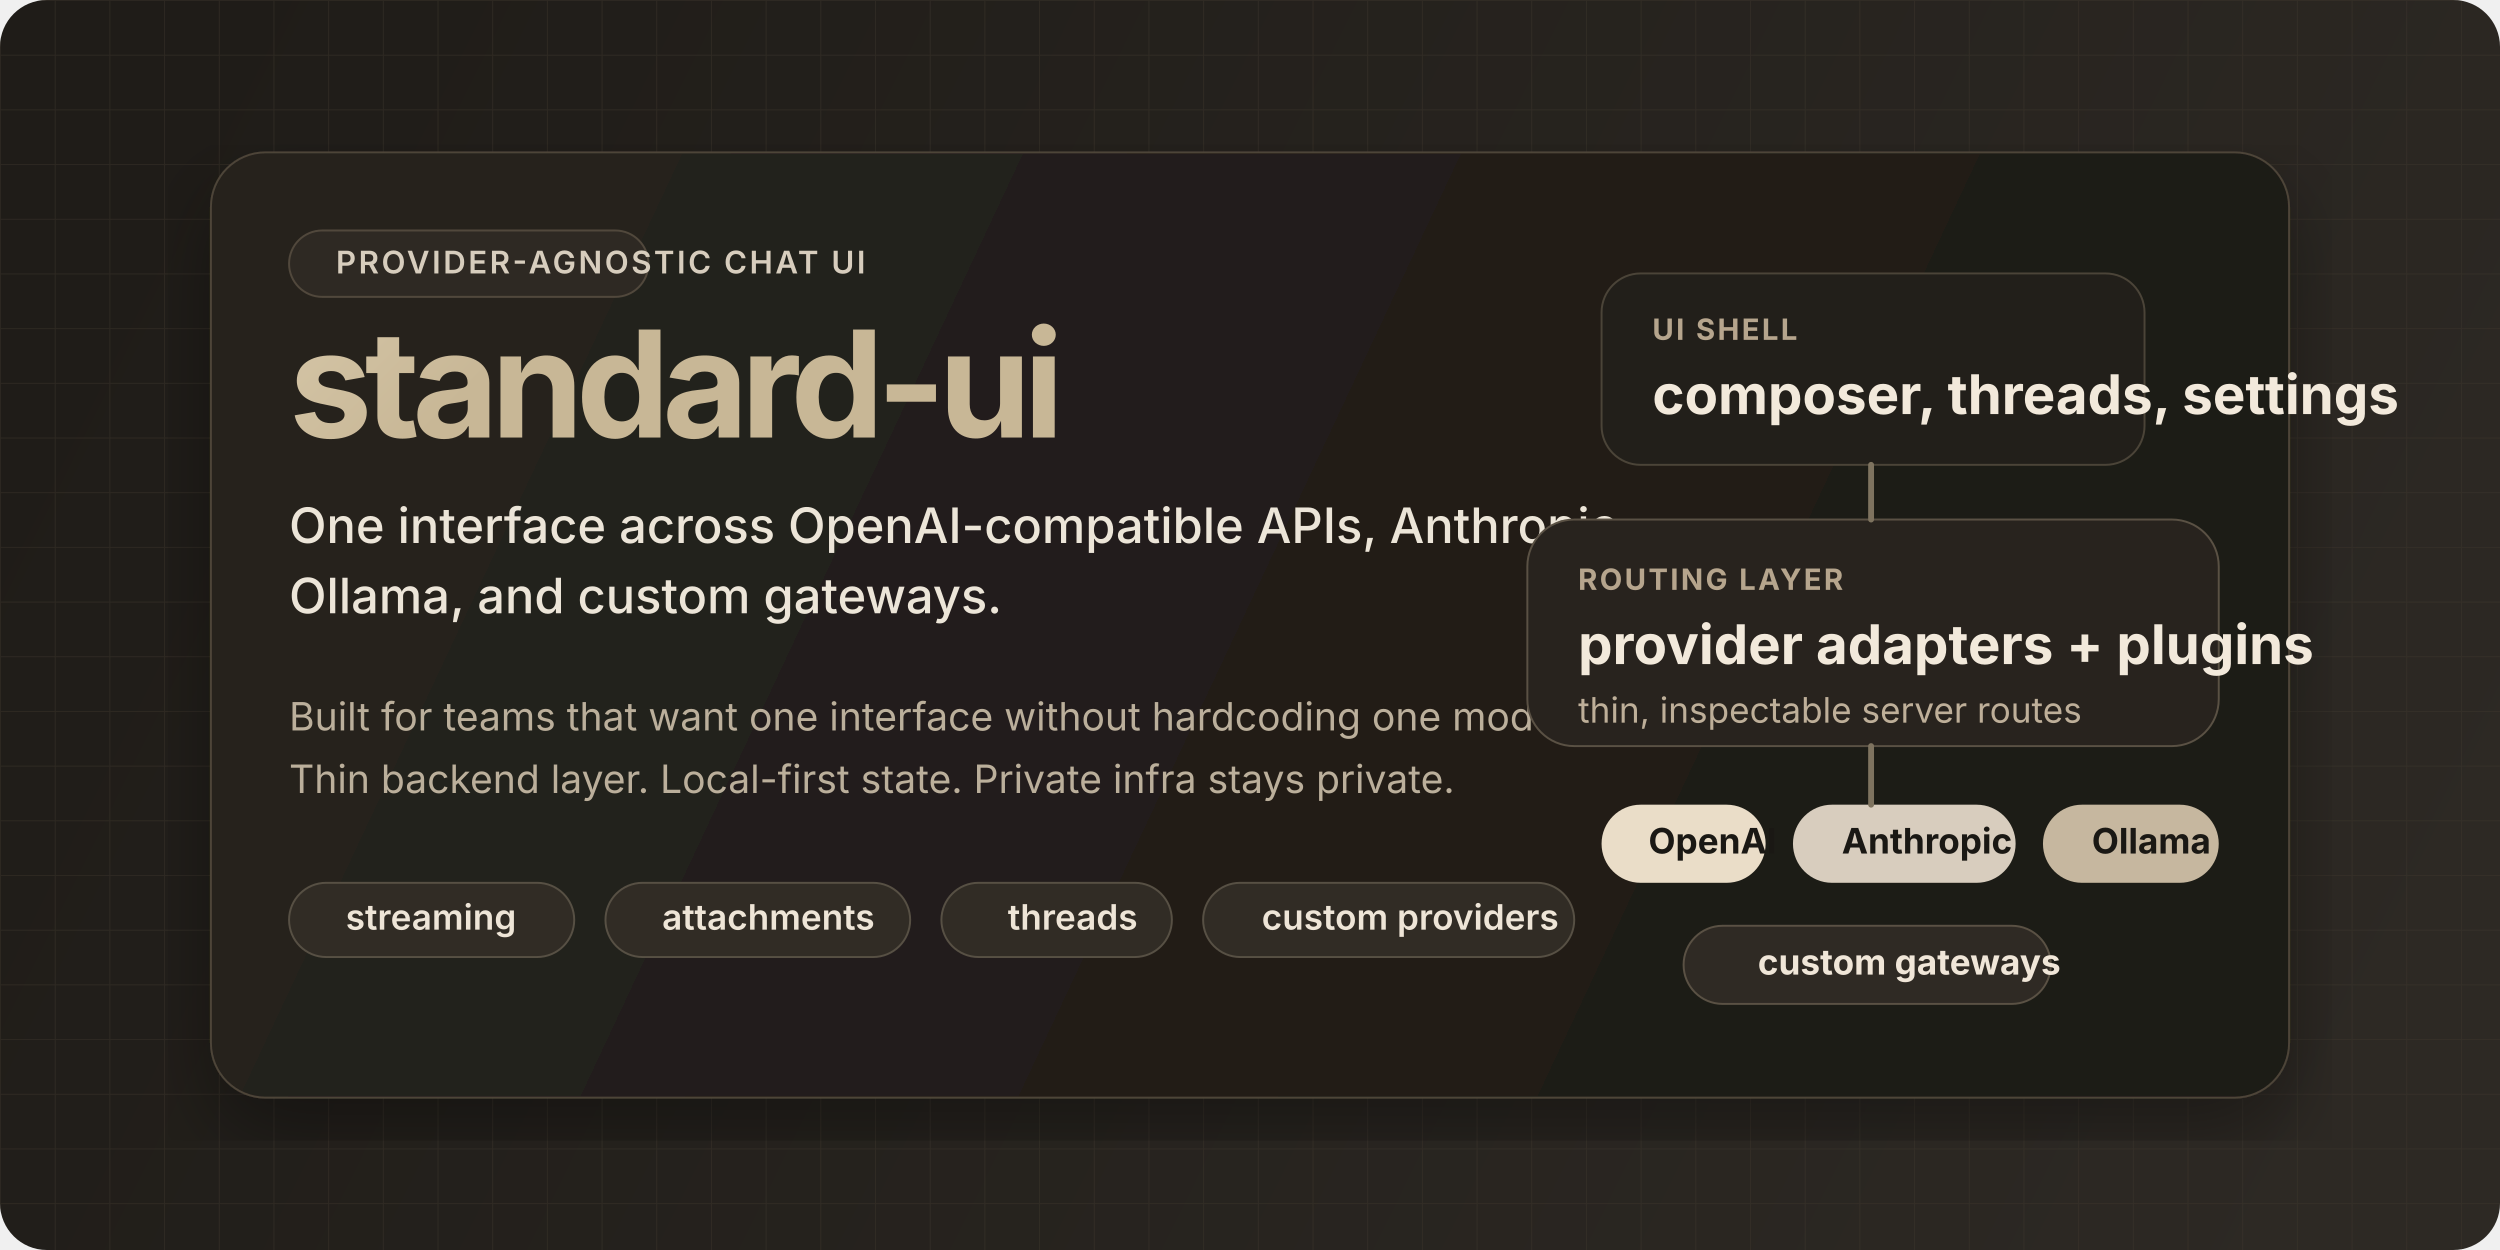
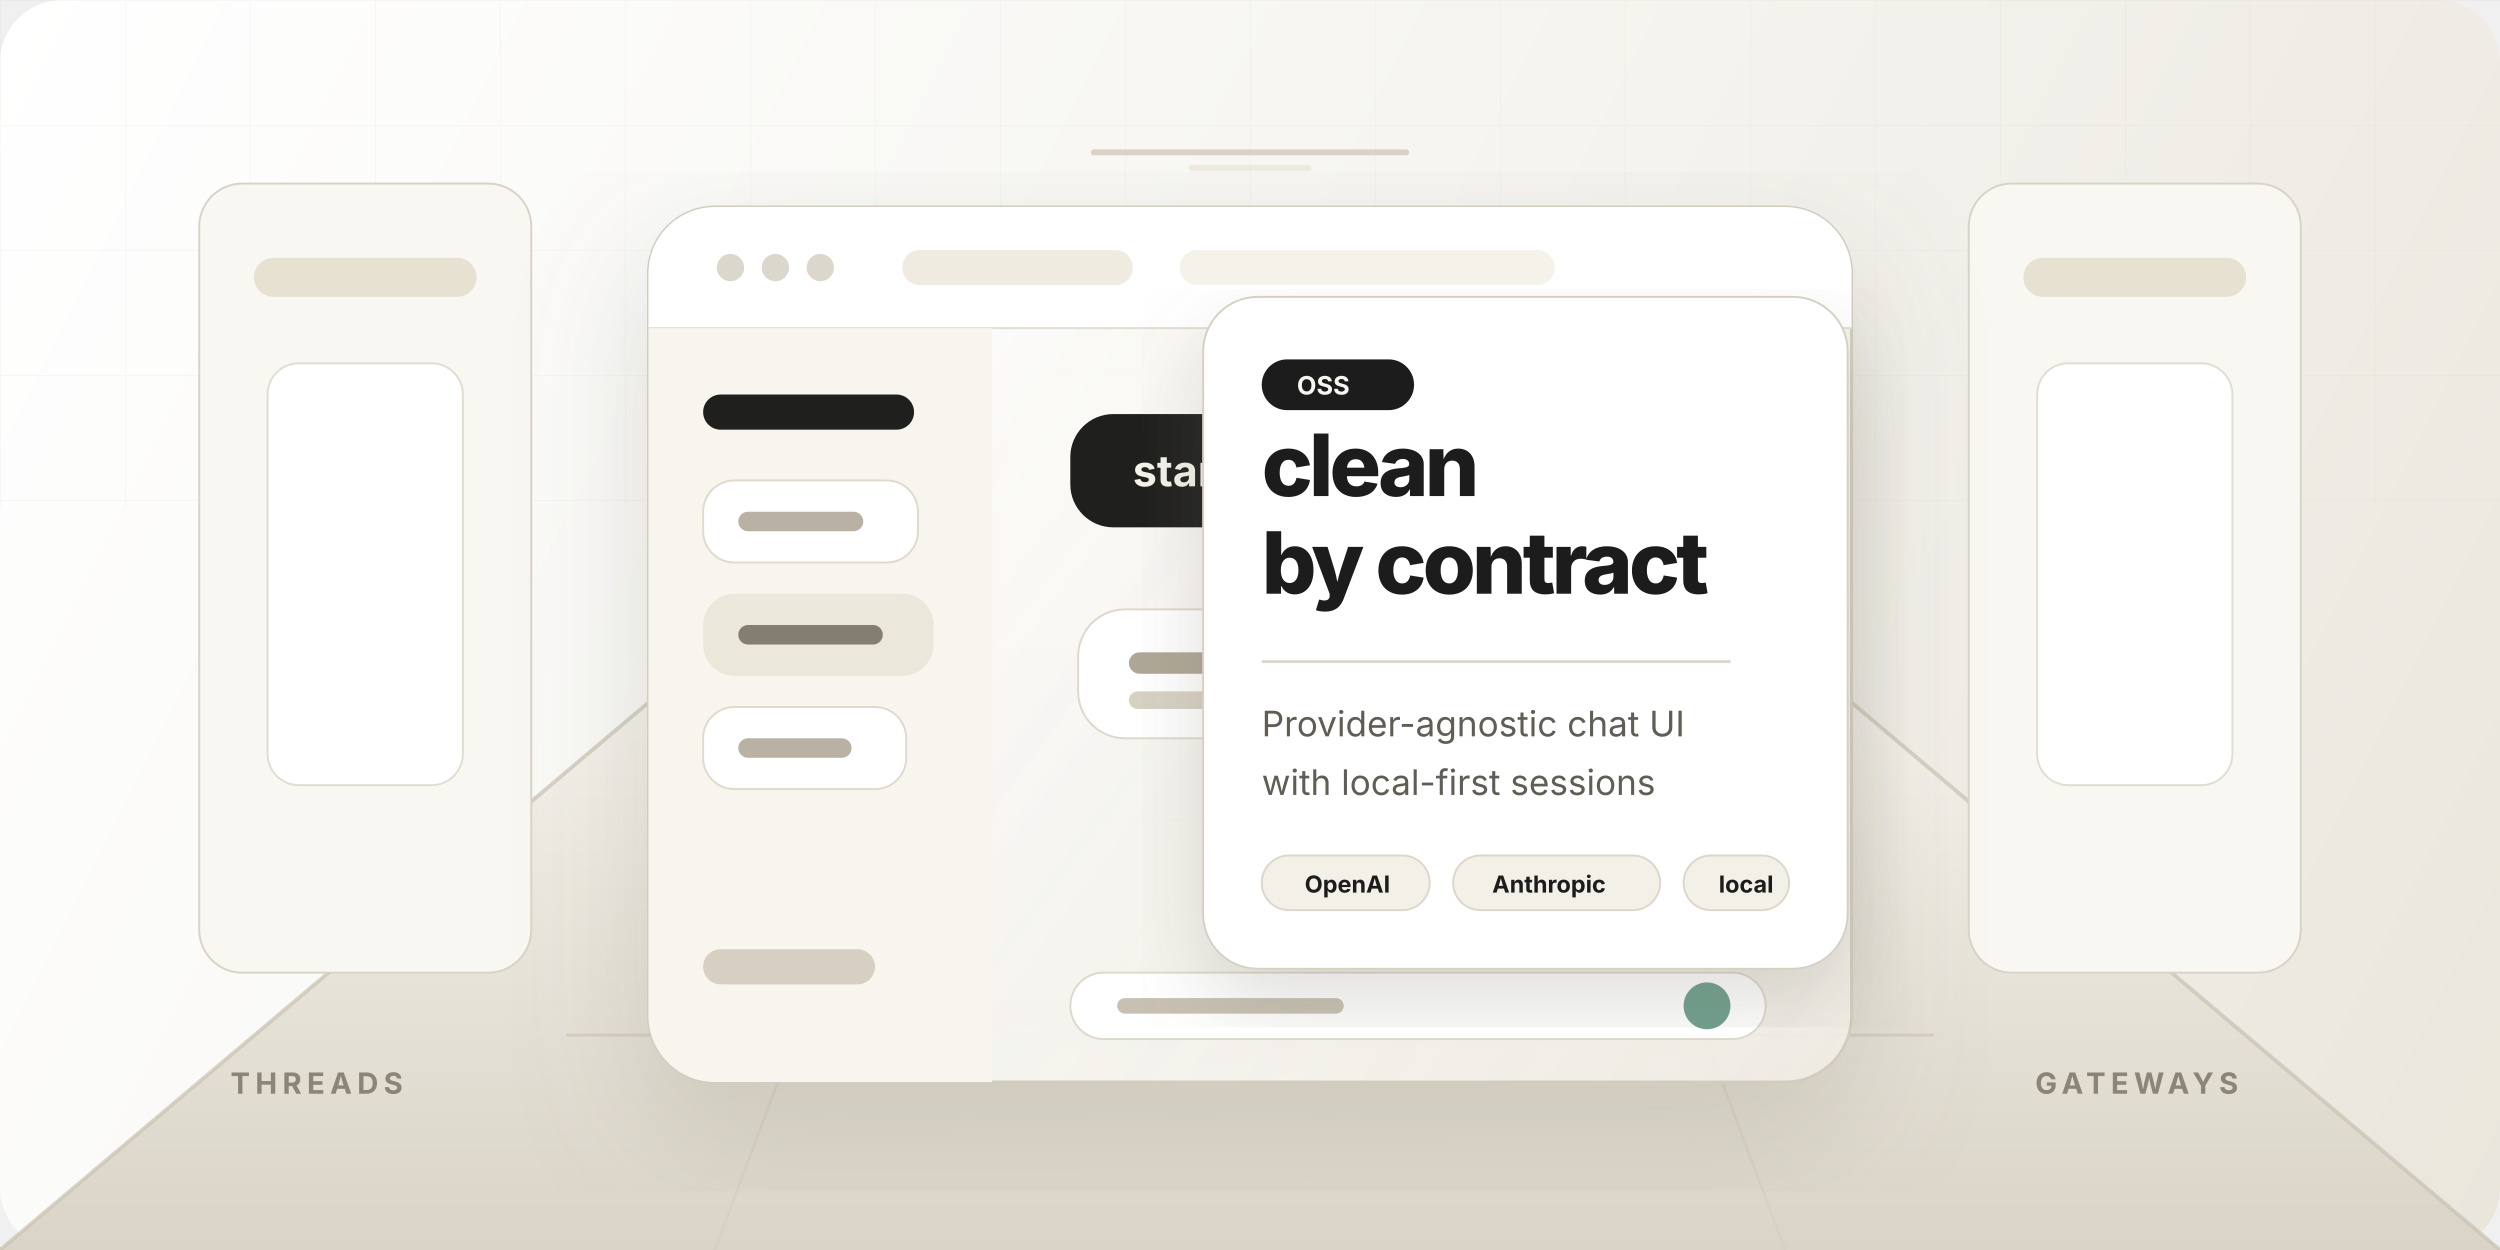
<svg xmlns="http://www.w3.org/2000/svg" width="1280" height="640" viewBox="0 0 1280 640" fill="none" role="img" aria-labelledby="hero-title hero-desc">
  <defs>
-     <linearGradient id="bg" x1="80" y1="40" x2="1210" y2="600" gradientUnits="userSpaceOnUse">
-       <stop stop-color="#1F1C18" />
-       <stop offset="1" stop-color="#2D2924" />
+     <linearGradient id="wall" x1="0" y1="0" x2="1280" y2="640" gradientUnits="userSpaceOnUse">
+       <stop stop-color="#FFFFFF" />
+       <stop offset="0.48" stop-color="#F6F5F1" />
+       <stop offset="1" stop-color="#E9E6DC" />
    </linearGradient>
-     <linearGradient id="panel" x1="140" y1="100" x2="1120" y2="560" gradientUnits="userSpaceOnUse">
-       <stop stop-color="#26221D" />
-       <stop offset="1" stop-color="#1D1A16" />
+     <linearGradient id="floor" x1="640" y1="270" x2="640" y2="640" gradientUnits="userSpaceOnUse">
+       <stop stop-color="#FCFBF7" />
+       <stop offset="1" stop-color="#D9D4C6" />
    </linearGradient>
-     <linearGradient id="accent" x1="0" y1="0" x2="220" y2="220" gradientUnits="userSpaceOnUse">
-       <stop stop-color="#F2E7CE" />
-       <stop offset="1" stop-color="#C8B796" />
+     <linearGradient id="glass" x1="336" y1="125" x2="944" y2="574" gradientUnits="userSpaceOnUse">
+       <stop stop-color="#FFFFFF" stop-opacity="0.96" />
+       <stop offset="1" stop-color="#F1EEE5" stop-opacity="0.9" />
    </linearGradient>
-     <filter id="shadow" x="86" y="56" width="1108" height="528" filterUnits="userSpaceOnUse" color-interpolation-filters="sRGB">
-       <feDropShadow dx="0" dy="18" stdDeviation="22" flood-color="#090806" flood-opacity="0.36" />
+     <linearGradient id="ink" x1="0" y1="0" x2="400" y2="230" gradientUnits="userSpaceOnUse">
+       <stop stop-color="#1F1F1E" />
+       <stop offset="1" stop-color="#35332F" />
+     </linearGradient>
+     <linearGradient id="signal" x1="0" y1="0" x2="160" y2="160" gradientUnits="userSpaceOnUse">
+       <stop stop-color="#A9D7C7" />
+       <stop offset="1" stop-color="#6F9F8C" />
+     </linearGradient>
+     <filter id="soft-shadow" x="260" y="62" width="760" height="548" filterUnits="userSpaceOnUse" color-interpolation-filters="sRGB">
+       <feDropShadow dx="0" dy="26" stdDeviation="32" flood-color="#8E887B" flood-opacity="0.28" />
    </filter>
-     <pattern id="grid" x="0" y="0" width="28" height="28" patternUnits="userSpaceOnUse">
-       <path d="M28 0H0V28" stroke="#413A31" stroke-opacity="0.4" />
+     <filter id="card-shadow" x="585" y="130" width="390" height="396" filterUnits="userSpaceOnUse" color-interpolation-filters="sRGB">
+       <feDropShadow dx="0" dy="18" stdDeviation="22" flood-color="#7E786B" flood-opacity="0.24" />
+     </filter>
+     <pattern id="ceiling-grid" x="0" y="0" width="64" height="64" patternUnits="userSpaceOnUse">
+       <path d="M64 0H0V64" fill="none" stroke="#D8D3C7" stroke-opacity="0.42" />
    </pattern>
+     <clipPath id="screen-clip">
+       <rect x="332" y="106" width="616" height="448" rx="34" />
+     </clipPath>
  </defs>
-   <rect width="1280" height="640" rx="24" fill="url(#bg)" />
-   <rect width="1280" height="640" rx="24" fill="url(#grid)" />
-   <g filter="url(#shadow)">
-     <rect x="108" y="78" width="1064" height="484" rx="28" fill="url(#panel)" stroke="#4D4439" />
+   <rect width="1280" height="640" rx="32" fill="url(#wall)" />
+   <path d="M0 0H1280V260H0V0Z" fill="url(#ceiling-grid)" opacity="0.36" />
+   <path d="M0 640L398 304H882L1280 640H0Z" fill="url(#floor)" />
+   <path d="M398 304L0 640" stroke="#C9C2B1" stroke-width="2" opacity="0.72" />
+   <path d="M882 304L1280 640" stroke="#C9C2B1" stroke-width="2" opacity="0.72" />
+   <path d="M492 304L366 640" stroke="#D5CFC1" stroke-width="1.5" opacity="0.7" />
+   <path d="M788 304L914 640" stroke="#D5CFC1" stroke-width="1.5" opacity="0.7" />
+   <path d="M420 420H860" stroke="#D8D2C4" stroke-width="1.5" opacity="0.72" />
+   <path d="M290 530H990" stroke="#CFC7B8" stroke-width="1.5" opacity="0.72" />
+   <rect x="102" y="94" width="170" height="404" rx="22" fill="#F8F7F2" stroke="#D9D3C6" />
+   <rect x="1008" y="94" width="170" height="404" rx="22" fill="#F8F7F2" stroke="#D9D3C6" />
+   <rect x="130" y="132" width="114" height="20" rx="10" fill="#E7E1D2" />
+   <rect x="1036" y="132" width="114" height="20" rx="10" fill="#E7E1D2" />
+   <rect x="137" y="186" width="100" height="216" rx="16" fill="#FFFFFF" stroke="#E2DDD1" />
+   <rect x="1043" y="186" width="100" height="216" rx="16" fill="#FFFFFF" stroke="#E2DDD1" />
+   <g filter="url(#soft-shadow)">
+     <rect x="332" y="106" width="616" height="448" rx="34" fill="url(#glass)" stroke="#D2CCBE" stroke-width="1.5" />
  </g>
-   <rect x="148" y="118" width="184" height="34" rx="17" fill="#2E2923" stroke="#51483C" />
-   <text x="172" y="140" fill="#D7CDBD" font-family="ui-sans-serif, -apple-system, BlinkMacSystemFont, 'Segoe UI', sans-serif" font-size="16" font-weight="600" letter-spacing="0.08em">PROVIDER-AGNOSTIC CHAT UI</text>
-   <text x="148" y="224" fill="url(#accent)" font-family="ui-sans-serif, -apple-system, BlinkMacSystemFont, 'Segoe UI', sans-serif" font-size="76" font-weight="700" letter-spacing="-0.05em">standard-ui</text>
-   <text x="148" y="278" fill="#ECE5D8" font-family="ui-sans-serif, -apple-system, BlinkMacSystemFont, 'Segoe UI', sans-serif" font-size="25" font-weight="500">
-     One interface across OpenAI-compatible APIs, Anthropic,
-   </text>
-   <text x="148" y="314" fill="#ECE5D8" font-family="ui-sans-serif, -apple-system, BlinkMacSystemFont, 'Segoe UI', sans-serif" font-size="25" font-weight="500">
-     Ollama, and custom gateways.
-   </text>
-   <text x="148" y="374" fill="#BBAF9B" font-family="ui-sans-serif, -apple-system, BlinkMacSystemFont, 'Segoe UI', sans-serif" font-size="20">
-     Built for teams that want one interface without hardcoding one model vendor.
-   </text>
-   <text x="148" y="406" fill="#BBAF9B" font-family="ui-sans-serif, -apple-system, BlinkMacSystemFont, 'Segoe UI', sans-serif" font-size="20">
-     Thin backend layer. Local-first state. Private infra stays private.
-   </text>
-   <g>
-     <rect x="148" y="452" width="146" height="38" rx="19" fill="#312C25" stroke="#575044" />
-     <text x="177" y="476" fill="#EEE5D7" font-family="ui-sans-serif, -apple-system, BlinkMacSystemFont, 'Segoe UI', sans-serif" font-size="18" font-weight="600">streaming</text>
-     <rect x="310" y="452" width="156" height="38" rx="19" fill="#312C25" stroke="#575044" />
-     <text x="339" y="476" fill="#EEE5D7" font-family="ui-sans-serif, -apple-system, BlinkMacSystemFont, 'Segoe UI', sans-serif" font-size="18" font-weight="600">attachments</text>
-     <rect x="482" y="452" width="118" height="38" rx="19" fill="#312C25" stroke="#575044" />
-     <text x="516" y="476" fill="#EEE5D7" font-family="ui-sans-serif, -apple-system, BlinkMacSystemFont, 'Segoe UI', sans-serif" font-size="18" font-weight="600">threads</text>
-     <rect x="616" y="452" width="190" height="38" rx="19" fill="#312C25" stroke="#575044" />
-     <text x="646" y="476" fill="#EEE5D7" font-family="ui-sans-serif, -apple-system, BlinkMacSystemFont, 'Segoe UI', sans-serif" font-size="18" font-weight="600">custom providers</text>
+   <g clip-path="url(#screen-clip)">
+     <rect x="332" y="106" width="616" height="62" fill="#FFFFFF" />
+     <circle cx="374" cy="137" r="7" fill="#DCD7CC" />
+     <circle cx="397" cy="137" r="7" fill="#DCD7CC" />
+     <circle cx="420" cy="137" r="7" fill="#DCD7CC" />
+     <rect x="462" y="128" width="118" height="18" rx="9" fill="#EFEBE1" />
+     <rect x="604" y="128" width="192" height="18" rx="9" fill="#F5F2EA" />
+     <path d="M332 168H948" stroke="#E2DDD1" />
+     <rect x="332" y="168" width="176" height="386" fill="#F7F5EE" />
+     <rect x="360" y="202" width="108" height="18" rx="9" fill="#1F1F1E" />
+     <rect x="360" y="246" width="110" height="42" rx="16" fill="#FFFFFF" stroke="#E0DACD" />
+     <rect x="378" y="262" width="64" height="10" rx="5" fill="#B9B2A4" />
+     <rect x="360" y="304" width="118" height="42" rx="16" fill="#ECE7DB" />
+     <rect x="378" y="320" width="74" height="10" rx="5" fill="#847E72" />
+     <rect x="360" y="362" width="104" height="42" rx="16" fill="#FFFFFF" stroke="#E0DACD" />
+     <rect x="378" y="378" width="58" height="10" rx="5" fill="#B9B2A4" />
+     <rect x="360" y="486" width="88" height="18" rx="9" fill="#D7D0C2" />
+     <rect x="548" y="212" width="244" height="58" rx="22" fill="#1F1F1E" />
+     <text x="580" y="249" fill="#F5F2EA" font-family="ui-sans-serif, -apple-system, BlinkMacSystemFont, 'Segoe UI', sans-serif" font-size="22" font-weight="700">standard-ui</text>
+     <rect x="812" y="212" width="92" height="58" rx="22" fill="#FFFFFF" stroke="#DCD6CA" />
+     <text x="838" y="247" fill="#1F1F1E" font-family="ui-sans-serif, -apple-system, BlinkMacSystemFont, 'Segoe UI', sans-serif" font-size="15" font-weight="700">OAI</text>
+     <rect x="552" y="312" width="278" height="66" rx="24" fill="#FFFFFF" stroke="#DED8CB" />
+     <rect x="578" y="334" width="132" height="11" rx="5.5" fill="#AEA797" />
+     <rect x="578" y="354" width="206" height="9" rx="4.5" fill="#D7D1C4" />
+     <rect x="642" y="406" width="234" height="66" rx="24" fill="#F3F0E7" stroke="#DED8CB" />
+     <rect x="670" y="428" width="116" height="11" rx="5.5" fill="#A29A89" />
+     <rect x="670" y="448" width="164" height="9" rx="4.5" fill="#CFC8B8" />
+     <rect x="548" y="498" width="356" height="34" rx="17" fill="#FFFFFF" stroke="#DED8CB" />
+     <rect x="572" y="511" width="116" height="8" rx="4" fill="#C8C1B3" />
+     <circle cx="874" cy="515" r="12" fill="url(#signal)" />
  </g>
-   <g>
-     <rect x="820" y="140" width="278" height="98" rx="20" fill="#221F1A" stroke="#4B4438" />
-     <text x="846" y="174" fill="#B6A58D" font-family="ui-sans-serif, -apple-system, BlinkMacSystemFont, 'Segoe UI', sans-serif" font-size="15" font-weight="700" letter-spacing="0.08em">UI SHELL</text>
-     <text x="846" y="212" fill="#F2E9DB" font-family="ui-sans-serif, -apple-system, BlinkMacSystemFont, 'Segoe UI', sans-serif" font-size="28" font-weight="700">composer, threads, settings</text>
-     <rect x="782" y="266" width="354" height="116" rx="24" fill="#28231E" stroke="#5A5144" />
-     <text x="808" y="302" fill="#B6A58D" font-family="ui-sans-serif, -apple-system, BlinkMacSystemFont, 'Segoe UI', sans-serif" font-size="15" font-weight="700" letter-spacing="0.08em">ROUTING LAYER</text>
-     <text x="808" y="340" fill="#F2E9DB" font-family="ui-sans-serif, -apple-system, BlinkMacSystemFont, 'Segoe UI', sans-serif" font-size="28" font-weight="700">provider adapters + plugins</text>
-     <text x="808" y="370" fill="#BEAF99" font-family="ui-sans-serif, -apple-system, BlinkMacSystemFont, 'Segoe UI', sans-serif" font-size="18">thin, inspectable server routes</text>
-     <rect x="820" y="412" width="84" height="40" rx="20" fill="#EADDC8" />
-     <text x="844" y="437" fill="#1A1814" font-family="ui-sans-serif, -apple-system, BlinkMacSystemFont, 'Segoe UI', sans-serif" font-size="18" font-weight="700">OpenAI</text>
-     <rect x="918" y="412" width="114" height="40" rx="20" fill="#D8CDBE" />
-     <text x="943" y="437" fill="#1A1814" font-family="ui-sans-serif, -apple-system, BlinkMacSystemFont, 'Segoe UI', sans-serif" font-size="18" font-weight="700">Anthropic</text>
-     <rect x="1046" y="412" width="90" height="40" rx="20" fill="#C6B79F" />
-     <text x="1071" y="437" fill="#1A1814" font-family="ui-sans-serif, -apple-system, BlinkMacSystemFont, 'Segoe UI', sans-serif" font-size="18" font-weight="700">Ollama</text>
-     <rect x="862" y="474" width="188" height="40" rx="20" fill="#2F2A24" stroke="#5A5144" />
-     <text x="900" y="499" fill="#F0E6D8" font-family="ui-sans-serif, -apple-system, BlinkMacSystemFont, 'Segoe UI', sans-serif" font-size="18" font-weight="700">custom gateways</text>
+   <g filter="url(#card-shadow)">
+     <rect x="616" y="152" width="330" height="344" rx="28" fill="#FFFFFF" stroke="#D6D0C3" />
+     <rect x="646" y="184" width="78" height="26" rx="13" fill="#1F1F1E" />
+     <text x="664" y="202" fill="#F8F6F0" font-family="ui-sans-serif, -apple-system, BlinkMacSystemFont, 'Segoe UI', sans-serif" font-size="13" font-weight="700">OSS</text>
+     <text x="646" y="254" fill="#1F1F1E" font-family="ui-sans-serif, -apple-system, BlinkMacSystemFont, 'Segoe UI', sans-serif" font-size="44" font-weight="800" letter-spacing="-0.045em">clean</text>
+     <text x="646" y="304" fill="#1F1F1E" font-family="ui-sans-serif, -apple-system, BlinkMacSystemFont, 'Segoe UI', sans-serif" font-size="44" font-weight="800" letter-spacing="-0.045em">by contract</text>
+     <rect x="646" y="338" width="240" height="1.5" fill="#DDD7CA" />
+     <text x="646" y="377" fill="#615D54" font-family="ui-sans-serif, -apple-system, BlinkMacSystemFont, 'Segoe UI', sans-serif" font-size="18">Provider-agnostic chat UI</text>
+     <text x="646" y="407" fill="#615D54" font-family="ui-sans-serif, -apple-system, BlinkMacSystemFont, 'Segoe UI', sans-serif" font-size="18">with local-first sessions</text>
+     <g>
+       <rect x="646" y="438" width="86" height="28" rx="14" fill="#F3F0E8" stroke="#DDD7CA" />
+       <text x="668" y="457" fill="#1F1F1E" font-family="ui-sans-serif, -apple-system, BlinkMacSystemFont, 'Segoe UI', sans-serif" font-size="12" font-weight="700">OpenAI</text>
+       <rect x="744" y="438" width="106" height="28" rx="14" fill="#F3F0E8" stroke="#DDD7CA" />
+       <text x="764" y="457" fill="#1F1F1E" font-family="ui-sans-serif, -apple-system, BlinkMacSystemFont, 'Segoe UI', sans-serif" font-size="12" font-weight="700">Anthropic</text>
+       <rect x="862" y="438" width="54" height="28" rx="14" fill="#F3F0E8" stroke="#DDD7CA" />
+       <text x="880" y="457" fill="#1F1F1E" font-family="ui-sans-serif, -apple-system, BlinkMacSystemFont, 'Segoe UI', sans-serif" font-size="12" font-weight="700">local</text>
+     </g>
  </g>
-   <path d="M958 238V266" stroke="#7E735F" stroke-width="3" stroke-linecap="round" />
-   <path d="M958 382V412" stroke="#7E735F" stroke-width="3" stroke-linecap="round" />
+   <text x="118" y="560" fill="#8B8577" font-family="ui-sans-serif, -apple-system, BlinkMacSystemFont, 'Segoe UI', sans-serif" font-size="15" font-weight="700" letter-spacing="0.18em">THREADS</text>
+   <text x="1042" y="560" fill="#8B8577" font-family="ui-sans-serif, -apple-system, BlinkMacSystemFont, 'Segoe UI', sans-serif" font-size="15" font-weight="700" letter-spacing="0.18em">GATEWAYS</text>
+   <path d="M560 78H720" stroke="#D9D2C5" stroke-width="3" stroke-linecap="round" />
+   <path d="M610 86H670" stroke="#EEE9DE" stroke-width="3" stroke-linecap="round" />
</svg>
